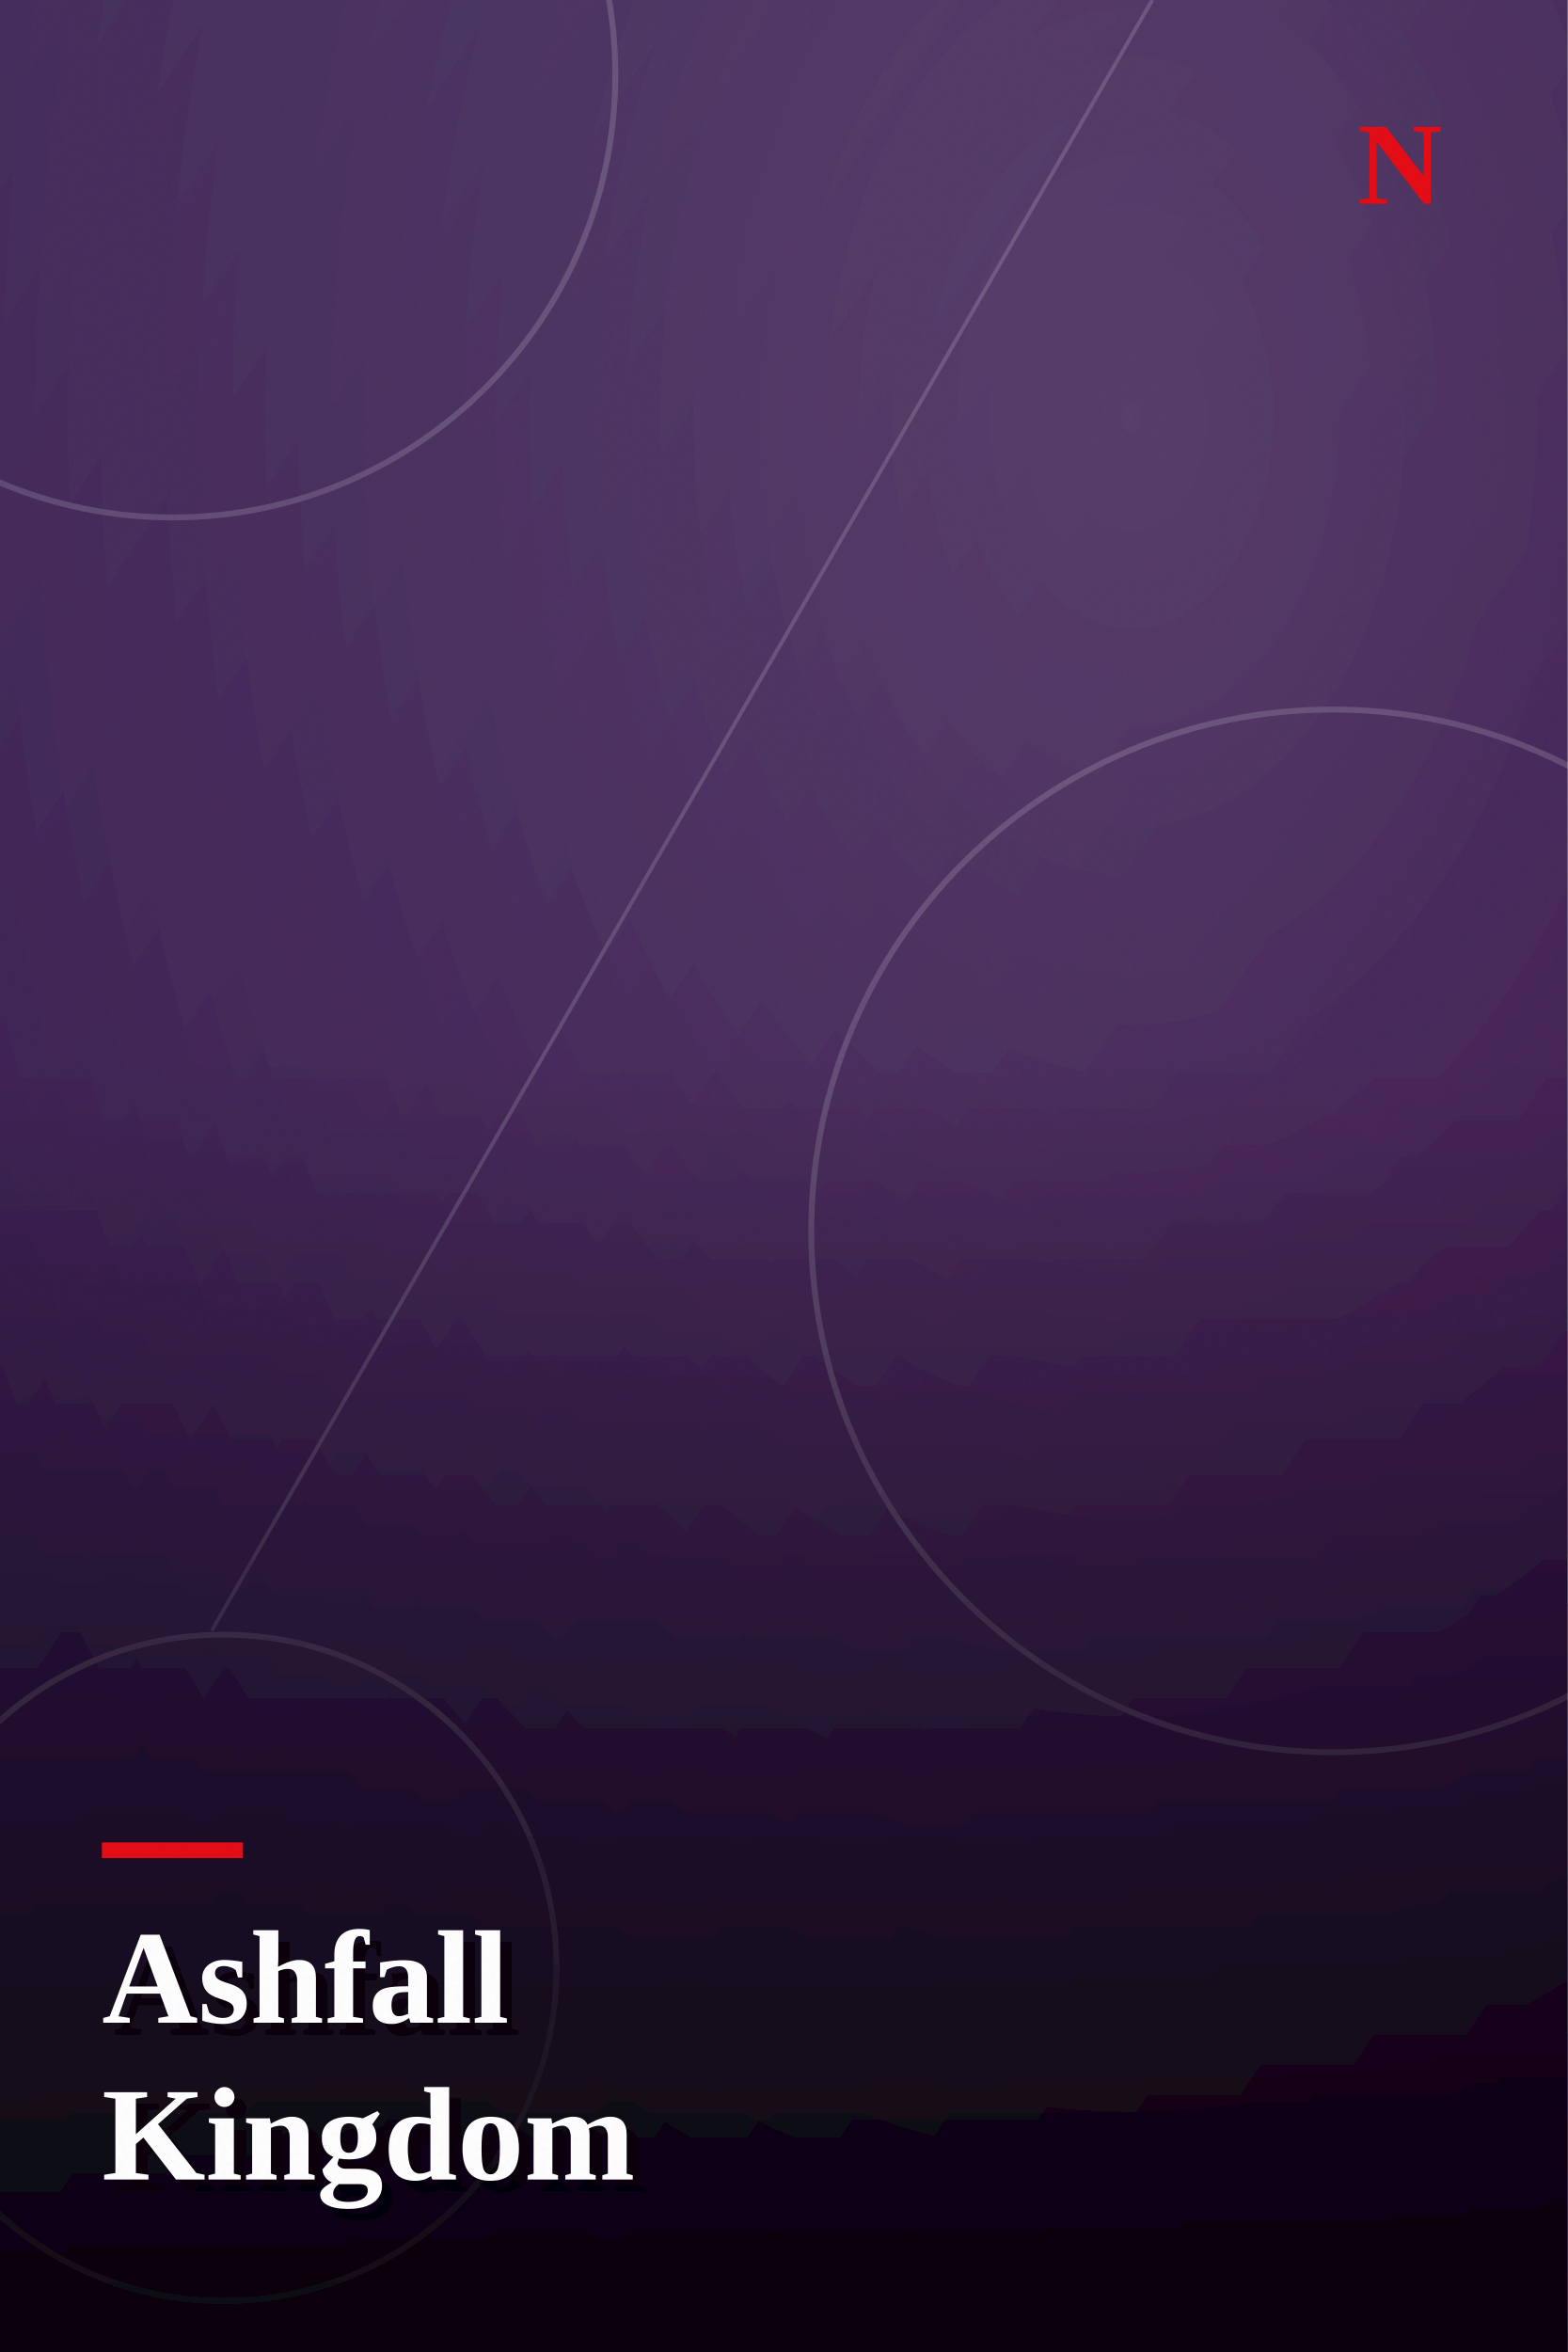
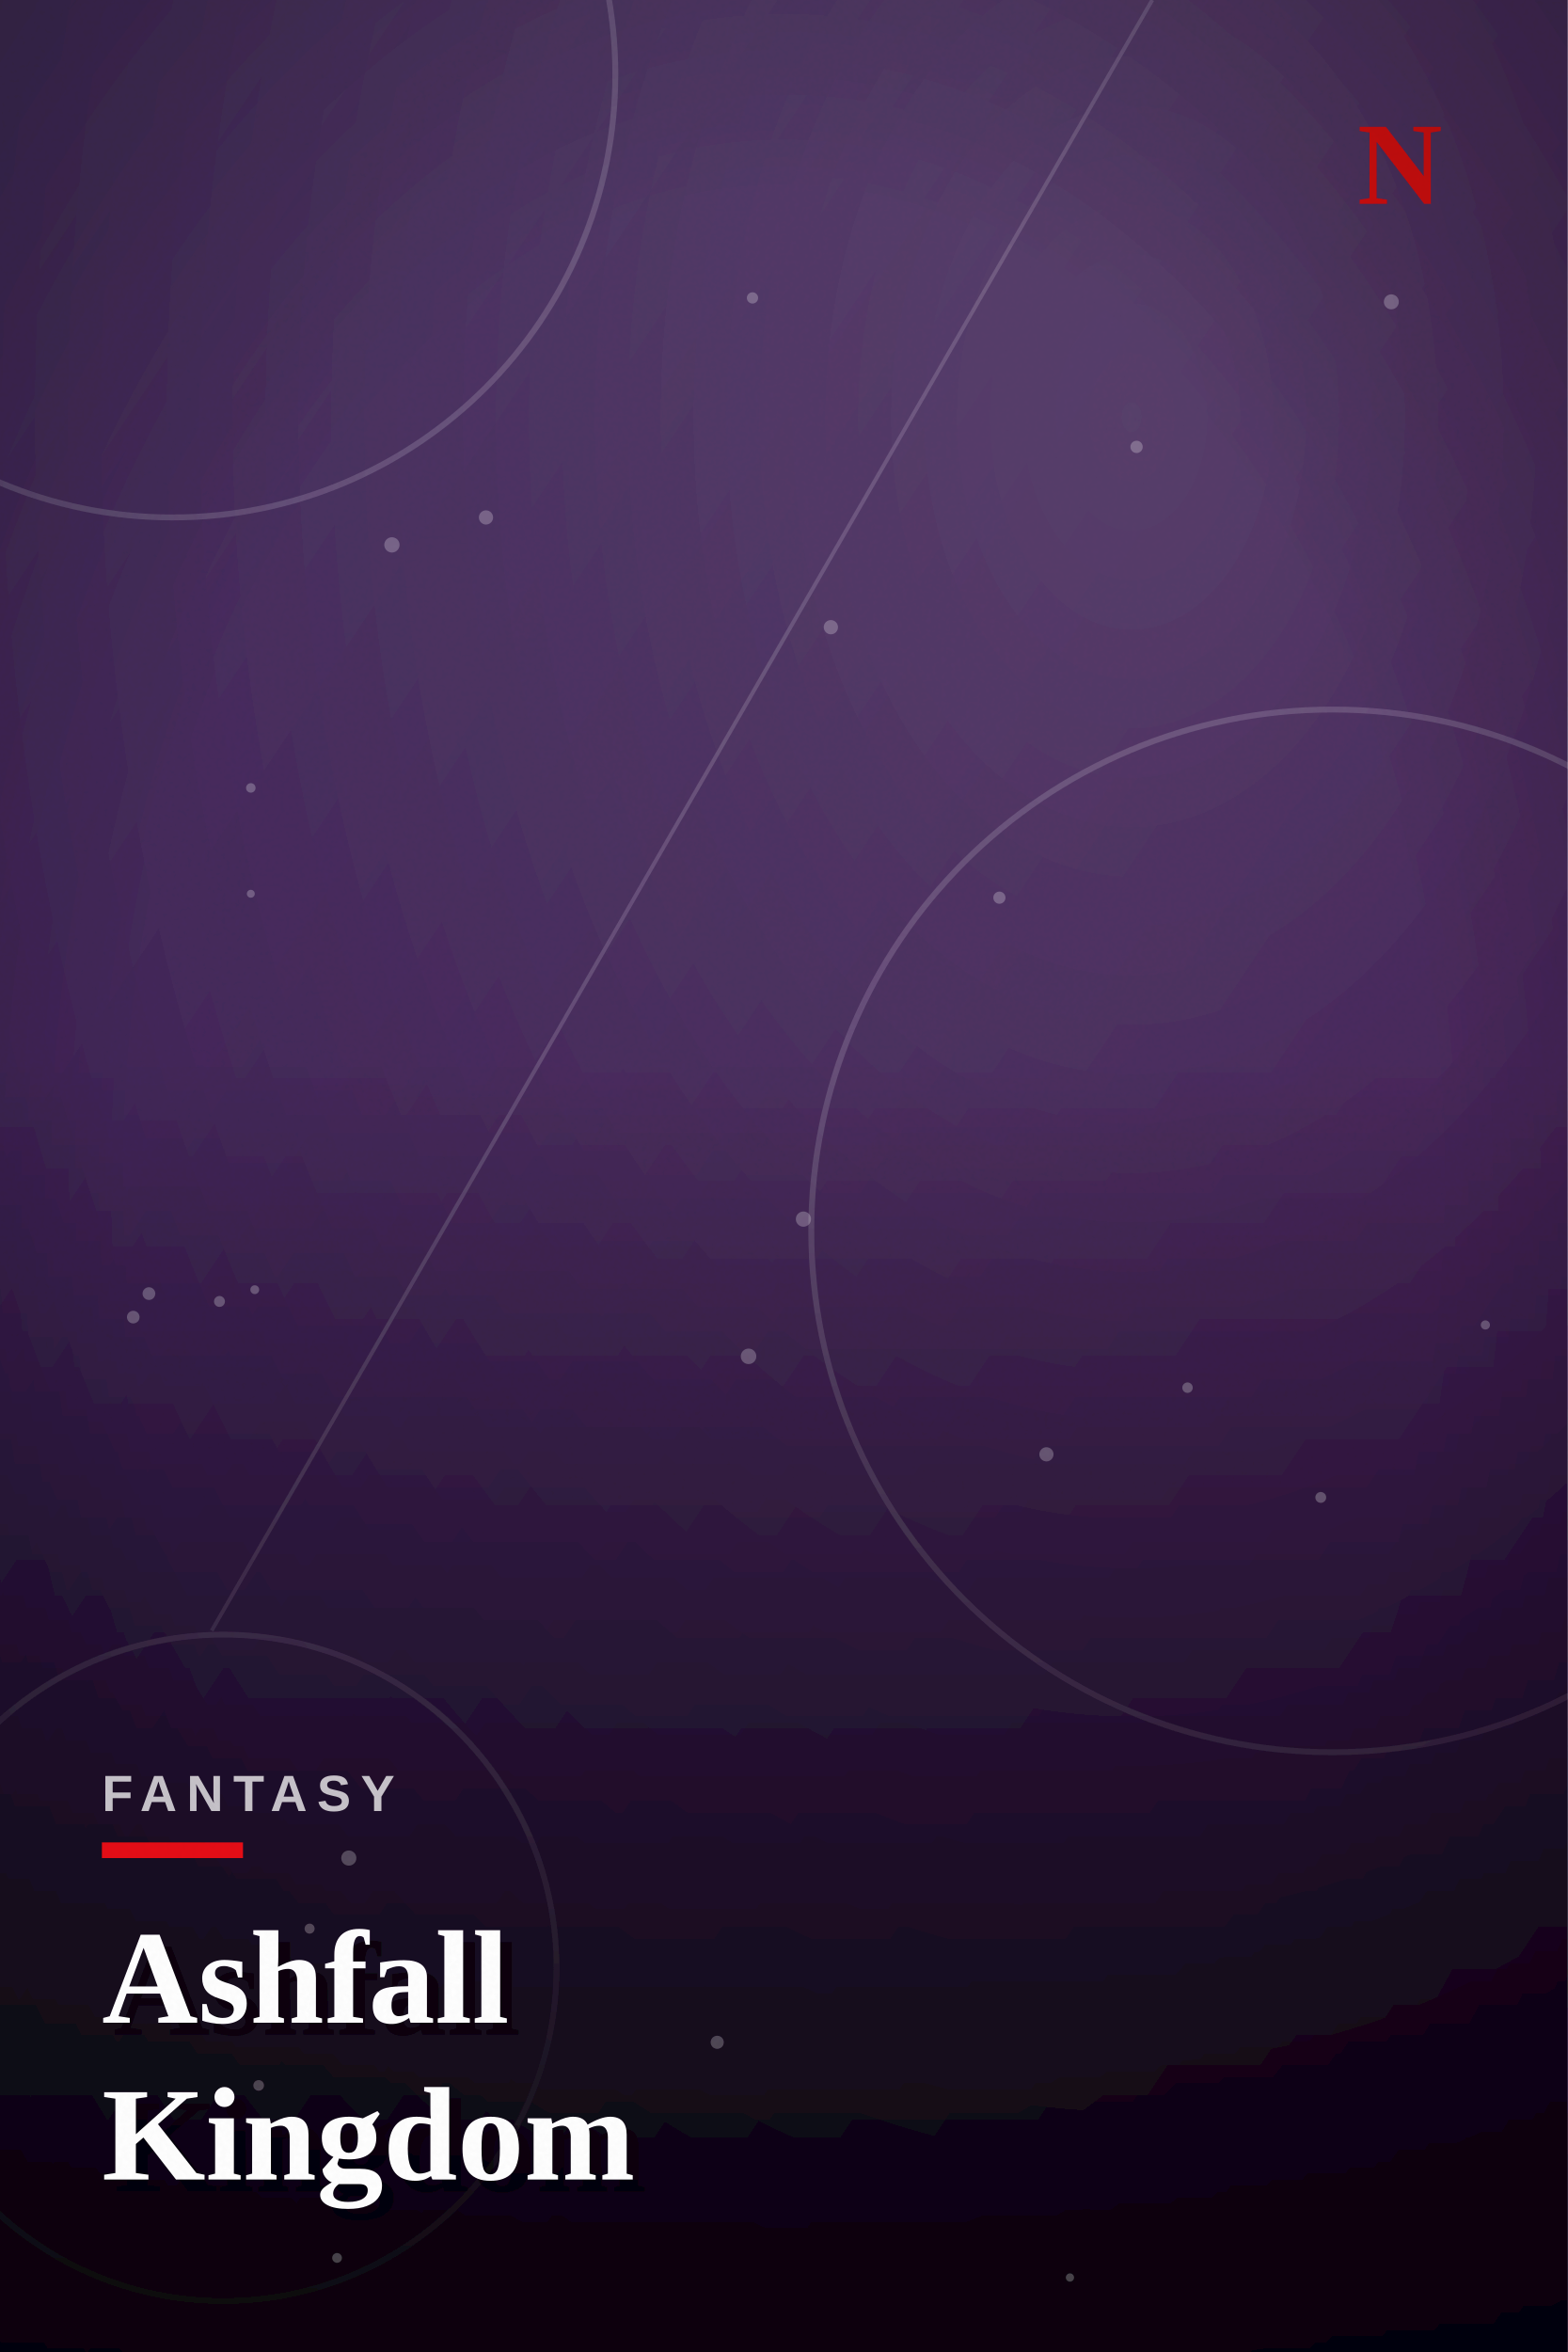
<svg xmlns="http://www.w3.org/2000/svg" viewBox="0 0 400 600" role="img" aria-label="Ashfall Kingdom poster">
  <defs>
    <linearGradient id="bg" x1="0" y1="0" x2="1" y2="1">
      <stop offset="0" stop-color="#41295a" />
+       <stop offset="0.5" stop-color="#38184f" />
      <stop offset="1" stop-color="#2f0743" />
    </linearGradient>
    <radialGradient id="glow" cx="0.72" cy="0.18" r="0.85">
      <stop offset="0" stop-color="#ffffff" stop-opacity="0.16" />
      <stop offset="1" stop-color="#ffffff" stop-opacity="0" />
+     </radialGradient>
+     <radialGradient id="vignette" cx="0.5" cy="0.5" r="0.75">
+       <stop offset="0.55" stop-color="#000000" stop-opacity="0" />
+       <stop offset="1" stop-color="#000000" stop-opacity="0.35" />
    </radialGradient>
    <linearGradient id="fade" x1="0" y1="0" x2="0" y2="1">
      <stop offset="0.45" stop-color="#000000" stop-opacity="0" />
      <stop offset="1" stop-color="#000000" stop-opacity="0.85" />
    </linearGradient>
    <filter id="grain">
      <feTurbulence type="fractalNoise" baseFrequency="0.8" numOctaves="2" />
      <feColorMatrix type="matrix" values="0 0 0 0 0  0 0 0 0 0  0 0 0 0 0  0 0 0 0.05 0" />
      <feComposite operator="over" in2="SourceGraphic" />
    </filter>
  </defs>
  <g filter="url(#grain)">
    <rect width="400" height="600" fill="url(#bg)" />
    <rect width="400" height="600" fill="url(#glow)" />
    <g opacity="0.16" stroke="#ffffff" fill="none">
      <circle cx="44" cy="19" r="113" fill="none" stroke="#ffffff" stroke-width="1.5" />
      <circle cx="340" cy="314" r="133" fill="none" stroke="#ffffff" stroke-width="1.5" />
      <circle cx="57" cy="502" r="85" fill="none" stroke="#ffffff" stroke-width="1.5" />
      <line x1="54" y1="416" x2="294" y2="0" stroke="#ffffff" stroke-width="1" />
    </g>
    <text x="368" y="52" font-family="Georgia, 'Times New Roman', serif" font-size="30" font-weight="700" fill="#E50914" text-anchor="end">N</text>
+     <rect width="400" height="600" fill="url(#vignette)" />
    <rect width="400" height="600" fill="url(#fade)" />
+     <circle cx="100" cy="139" r="1.95" fill="#ffffff" opacity="0.25" />
+     <circle cx="191" cy="346" r="1.98" fill="#ffffff" opacity="0.25" />
+     <circle cx="56" cy="332" r="1.39" fill="#ffffff" opacity="0.25" />
+     <circle cx="38" cy="330" r="1.62" fill="#ffffff" opacity="0.25" />
+     <circle cx="124" cy="132" r="1.81" fill="#ffffff" opacity="0.25" />
+     <circle cx="355" cy="77" r="1.91" fill="#ffffff" opacity="0.25" />
+     <circle cx="267" cy="371" r="1.81" fill="#ffffff" opacity="0.25" />
+     <circle cx="303" cy="354" r="1.33" fill="#ffffff" opacity="0.25" />
+     <circle cx="337" cy="382" r="1.38" fill="#ffffff" opacity="0.25" />
+     <circle cx="64" cy="228" r="1.01" fill="#ffffff" opacity="0.25" />
+     <circle cx="66" cy="532" r="1.36" fill="#ffffff" opacity="0.25" />
+     <circle cx="65" cy="329" r="1.12" fill="#ffffff" opacity="0.25" />
+     <circle cx="89" cy="474" r="1.93" fill="#ffffff" opacity="0.25" />
+     <circle cx="79" cy="492" r="1.28" fill="#ffffff" opacity="0.25" />
+     <circle cx="34" cy="336" r="1.61" fill="#ffffff" opacity="0.25" />
+     <circle cx="379" cy="338" r="1.17" fill="#ffffff" opacity="0.25" />
+     <circle cx="183" cy="521" r="1.68" fill="#ffffff" opacity="0.25" />
+     <circle cx="86" cy="576" r="1.24" fill="#ffffff" opacity="0.25" />
+     <circle cx="255" cy="229" r="1.55" fill="#ffffff" opacity="0.25" />
+     <circle cx="192" cy="76" r="1.44" fill="#ffffff" opacity="0.25" />
+     <circle cx="205" cy="311" r="1.94" fill="#ffffff" opacity="0.25" />
+     <circle cx="273" cy="581" r="1.05" fill="#ffffff" opacity="0.25" />
+     <circle cx="290" cy="114" r="1.57" fill="#ffffff" opacity="0.25" />
+     <circle cx="212" cy="160" r="1.82" fill="#ffffff" opacity="0.25" />
+     <circle cx="64" cy="201" r="1.21" fill="#ffffff" opacity="0.25" />
    <rect x="26" y="470" width="36" height="4" fill="#E50914" />
+     <text x="26" y="462" font-family="Arial, Helvetica, sans-serif" font-size="13" font-weight="600" letter-spacing="2.5" fill="rgba(255,255,255,0.75)">FANTASY</text>
    <text x="29" y="519" font-family="Georgia, 'Times New Roman', serif" font-size="34" font-weight="700" fill="rgba(0,0,0,0.55)">Ashfall</text>
    <text x="26" y="516" font-family="Georgia, 'Times New Roman', serif" font-size="34" font-weight="700" fill="#ffffff">Ashfall</text>
    <text x="29" y="559" font-family="Georgia, 'Times New Roman', serif" font-size="34" font-weight="700" fill="rgba(0,0,0,0.55)">Kingdom</text>
    <text x="26" y="556" font-family="Georgia, 'Times New Roman', serif" font-size="34" font-weight="700" fill="#ffffff">Kingdom</text>
  </g>
</svg>
